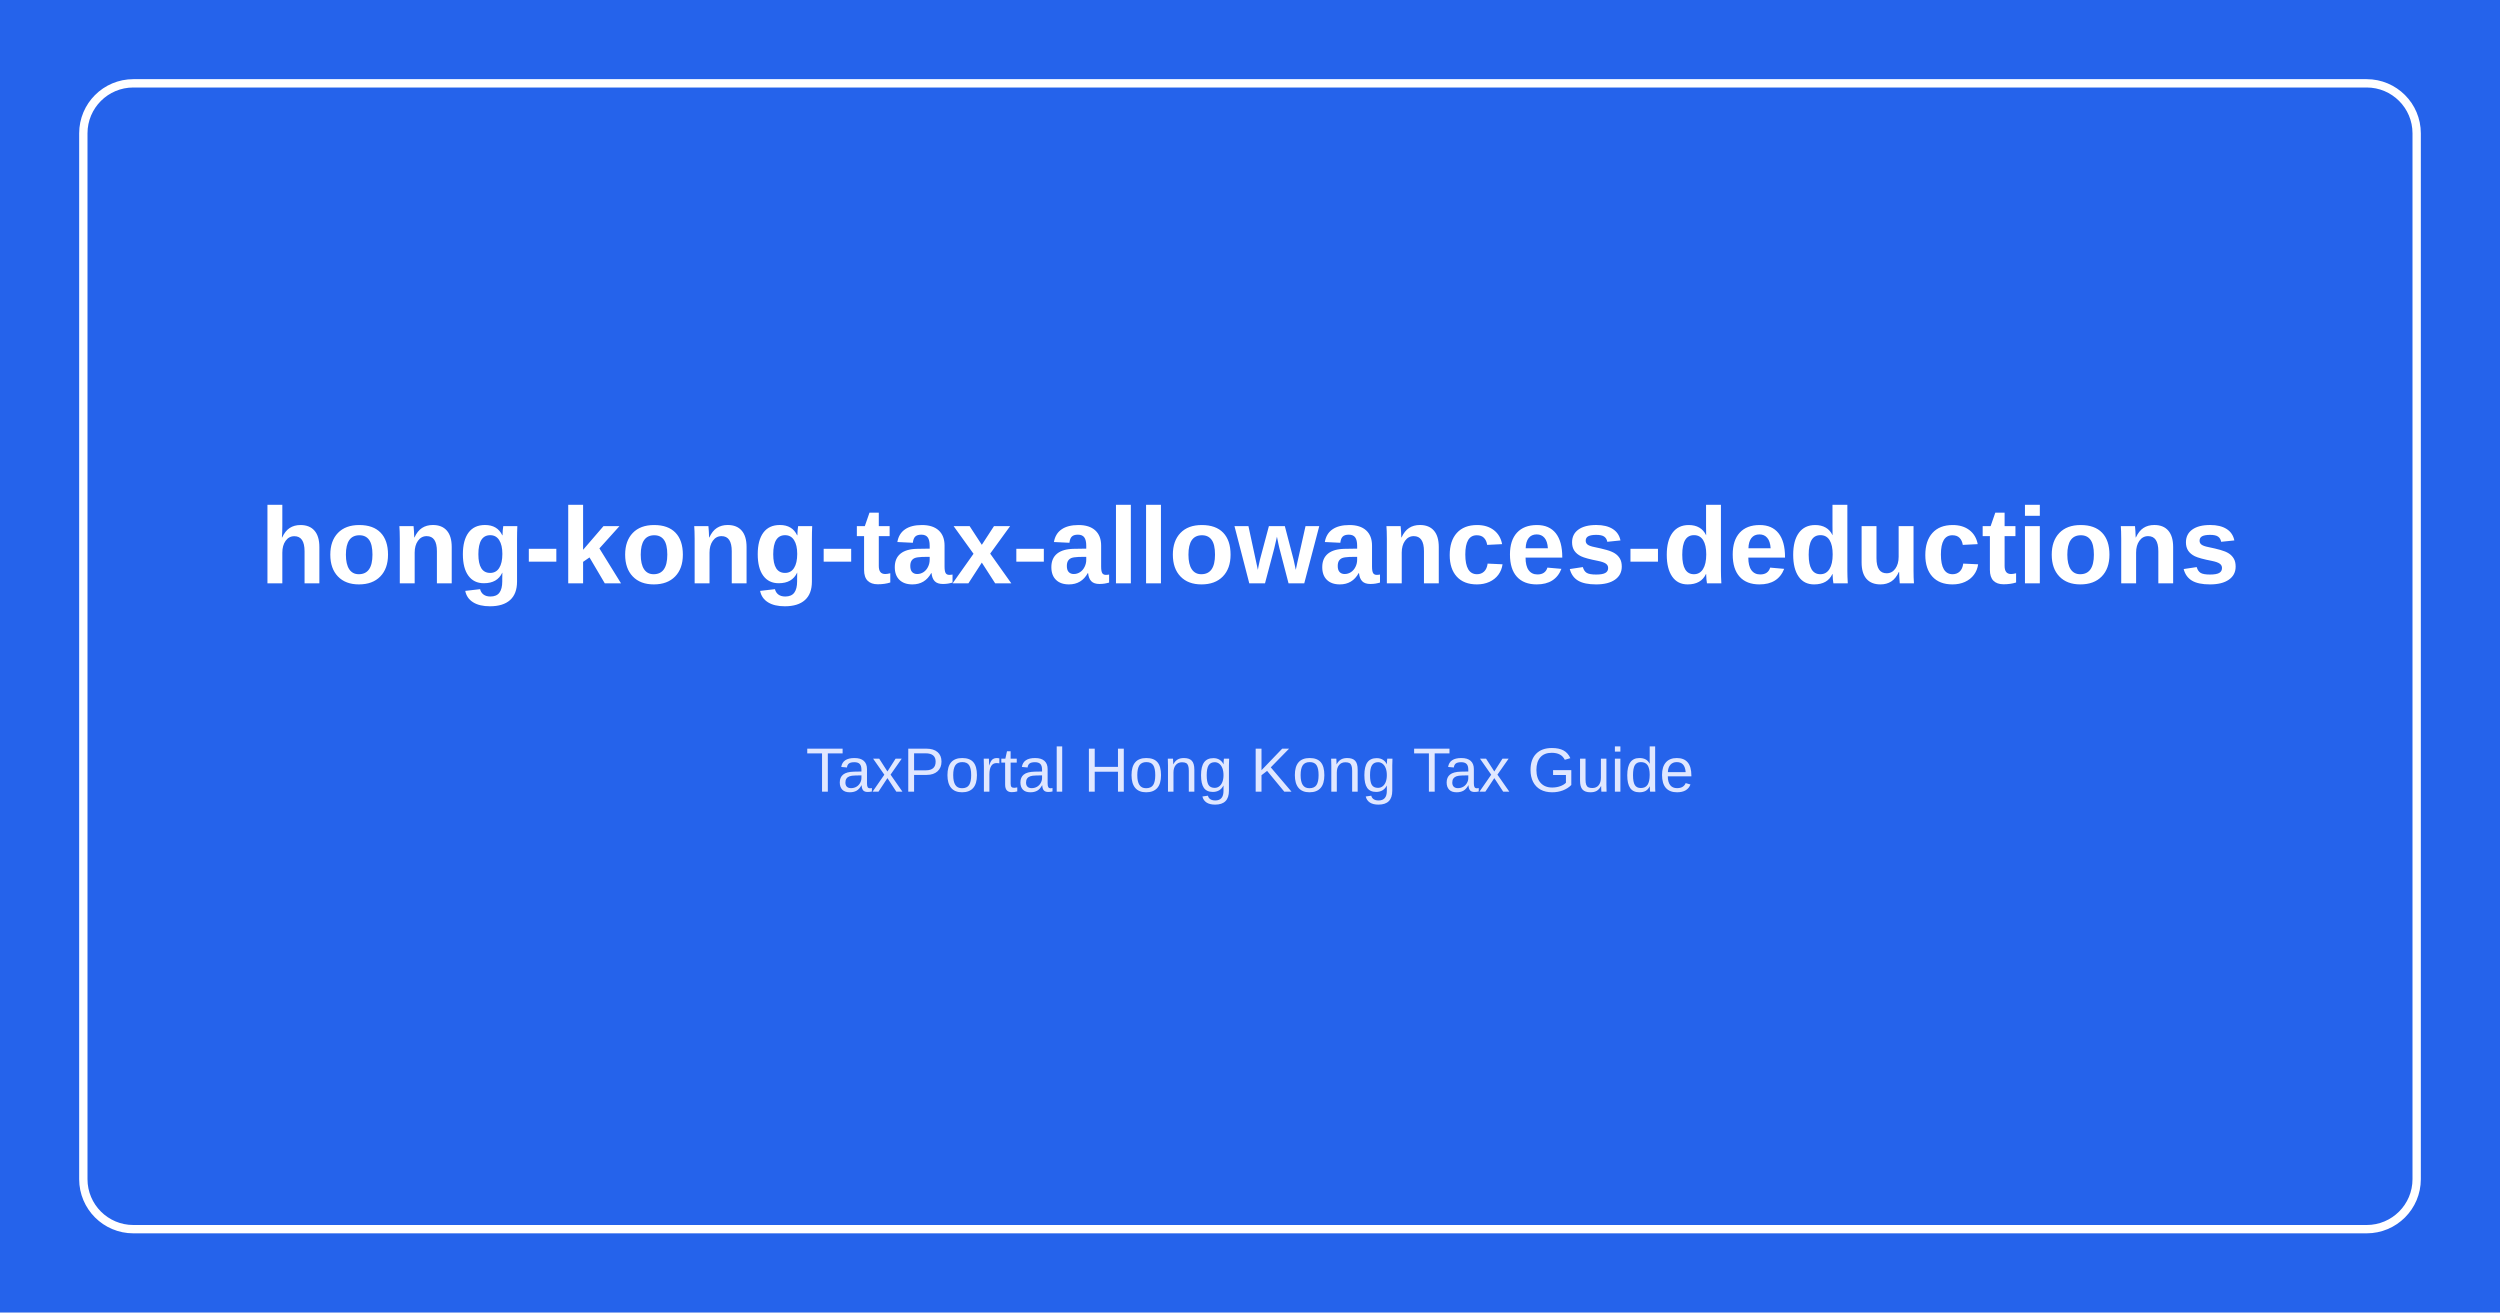
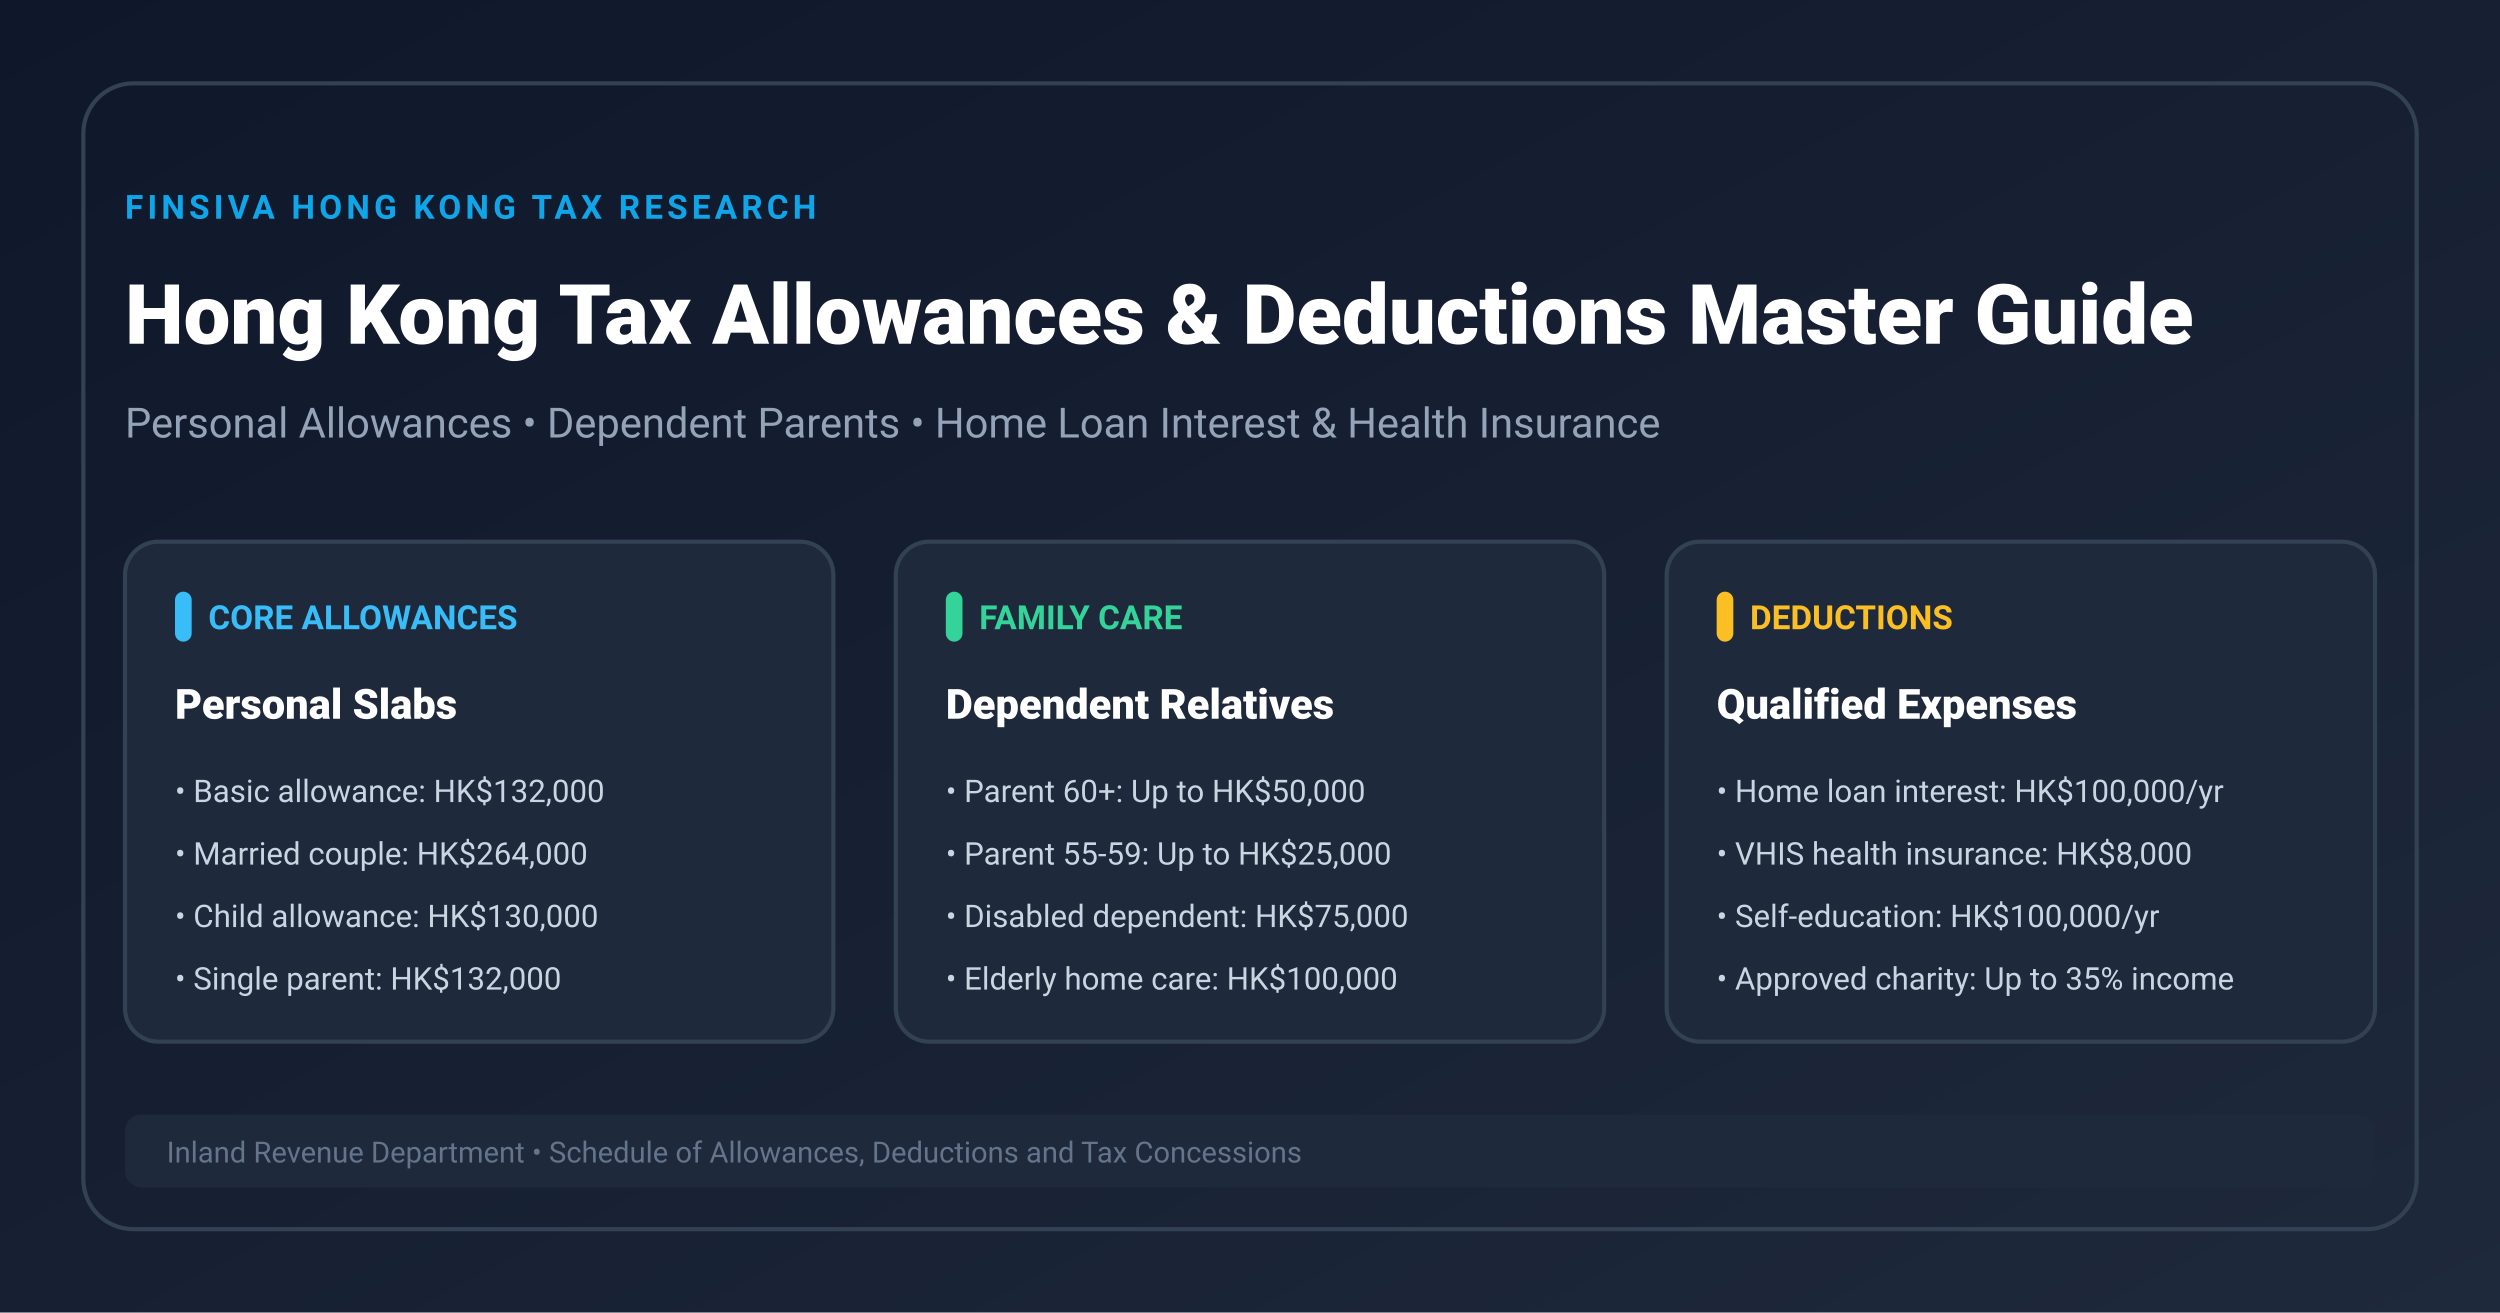
<svg xmlns="http://www.w3.org/2000/svg" width="1200" height="630" viewBox="0 0 1200 630">
-   <rect width="1200" height="630" fill="#2563eb" />
-   <rect x="40" y="40" width="1120" height="550" rx="24" fill="none" stroke="#ffffff" stroke-width="4" />
-   <text x="600" y="280" font-family="Arial, sans-serif" font-size="52" font-weight="bold" fill="#ffffff" text-anchor="middle">hong-kong-tax-allowances-deductions</text>
-   <text x="600" y="380" font-family="Arial, sans-serif" font-size="30" fill="#e0e7ff" text-anchor="middle">TaxPortal Hong Kong Tax Guide</text>
+   <defs>
+     <linearGradient id="bgGrad" x1="0%" y1="0%" x2="100%" y2="100%">
+       <stop offset="0%" stop-color="#0f172a" />
+       <stop offset="100%" stop-color="#1e293b" />
+     </linearGradient>
+   </defs>
+   <rect width="1200" height="630" fill="url(#bgGrad)" />
+   <rect x="40" y="40" width="1120" height="550" rx="24" fill="none" stroke="#334155" stroke-width="2" />
+   <text x="60" y="105" font-family="-apple-system, BlinkMacSystemFont, 'Segoe UI', Roboto, sans-serif" font-size="16" font-weight="700" fill="#0ea5e9" letter-spacing="2">FINSIVA HONG KONG TAX RESEARCH</text>
+   <text x="60" y="165" font-family="-apple-system, BlinkMacSystemFont, 'Segoe UI', Roboto, sans-serif" font-size="40" font-weight="800" fill="#ffffff">Hong Kong Tax Allowances &amp; Deductions Master Guide</text>
+   <text x="60" y="210" font-family="-apple-system, BlinkMacSystemFont, 'Segoe UI', Roboto, sans-serif" font-size="20" fill="#94a3b8">Personal Allowances • Dependent Parents • Home Loan Interest &amp; Health Insurance</text>
+   <g transform="translate(60, 260)">
+     <g transform="translate(0, 0)">
+       <rect x="0" y="0" width="340" height="240" rx="16" fill="#1e293b" stroke="#334155" stroke-width="2" />
+       <rect x="24" y="24" width="8" height="24" rx="4" fill="#38bdf8" />
+       <text x="40" y="42" font-family="-apple-system, BlinkMacSystemFont, 'Segoe UI', Roboto, sans-serif" font-size="16" font-weight="700" fill="#38bdf8">CORE ALLOWANCES</text>
+       <text x="24" y="85" font-family="-apple-system, BlinkMacSystemFont, 'Segoe UI', Roboto, sans-serif" font-size="20" font-weight="800" fill="#ffffff">Personal Slabs</text>
+       <text x="24" y="125" font-family="-apple-system, BlinkMacSystemFont, 'Segoe UI', Roboto, sans-serif" font-size="15" fill="#cbd5e1">• Basic allowance: HK$132,000</text>
+       <text x="24" y="155" font-family="-apple-system, BlinkMacSystemFont, 'Segoe UI', Roboto, sans-serif" font-size="15" fill="#cbd5e1">• Married couple: HK$264,000</text>
+       <text x="24" y="185" font-family="-apple-system, BlinkMacSystemFont, 'Segoe UI', Roboto, sans-serif" font-size="15" fill="#cbd5e1">• Child allowance: HK$130,000</text>
+       <text x="24" y="215" font-family="-apple-system, BlinkMacSystemFont, 'Segoe UI', Roboto, sans-serif" font-size="15" fill="#cbd5e1">• Single parent: HK$132,000</text>
+     </g>
+     <g transform="translate(370, 0)">
+       <rect x="0" y="0" width="340" height="240" rx="16" fill="#1e293b" stroke="#334155" stroke-width="2" />
+       <rect x="24" y="24" width="8" height="24" rx="4" fill="#34d399" />
+       <text x="40" y="42" font-family="-apple-system, BlinkMacSystemFont, 'Segoe UI', Roboto, sans-serif" font-size="16" font-weight="700" fill="#34d399">FAMILY CARE</text>
+       <text x="24" y="85" font-family="-apple-system, BlinkMacSystemFont, 'Segoe UI', Roboto, sans-serif" font-size="20" font-weight="800" fill="#ffffff">Dependent Relatives</text>
+       <text x="24" y="125" font-family="-apple-system, BlinkMacSystemFont, 'Segoe UI', Roboto, sans-serif" font-size="15" fill="#cbd5e1">• Parent 60+: Up to HK$50,000</text>
+       <text x="24" y="155" font-family="-apple-system, BlinkMacSystemFont, 'Segoe UI', Roboto, sans-serif" font-size="15" fill="#cbd5e1">• Parent 55-59: Up to HK$25,000</text>
+       <text x="24" y="185" font-family="-apple-system, BlinkMacSystemFont, 'Segoe UI', Roboto, sans-serif" font-size="15" fill="#cbd5e1">• Disabled dependent: HK$75,000</text>
+       <text x="24" y="215" font-family="-apple-system, BlinkMacSystemFont, 'Segoe UI', Roboto, sans-serif" font-size="15" fill="#cbd5e1">• Elderly home care: HK$100,000</text>
+     </g>
+     <g transform="translate(740, 0)">
+       <rect x="0" y="0" width="340" height="240" rx="16" fill="#1e293b" stroke="#334155" stroke-width="2" />
+       <rect x="24" y="24" width="8" height="24" rx="4" fill="#fbbf24" />
+       <text x="40" y="42" font-family="-apple-system, BlinkMacSystemFont, 'Segoe UI', Roboto, sans-serif" font-size="16" font-weight="700" fill="#fbbf24">DEDUCTIONS</text>
+       <text x="24" y="85" font-family="-apple-system, BlinkMacSystemFont, 'Segoe UI', Roboto, sans-serif" font-size="20" font-weight="800" fill="#ffffff">Qualified Expenses</text>
+       <text x="24" y="125" font-family="-apple-system, BlinkMacSystemFont, 'Segoe UI', Roboto, sans-serif" font-size="15" fill="#cbd5e1">• Home loan interest: HK$100,000/yr</text>
+       <text x="24" y="155" font-family="-apple-system, BlinkMacSystemFont, 'Segoe UI', Roboto, sans-serif" font-size="15" fill="#cbd5e1">• VHIS health insurance: HK$8,000</text>
+       <text x="24" y="185" font-family="-apple-system, BlinkMacSystemFont, 'Segoe UI', Roboto, sans-serif" font-size="15" fill="#cbd5e1">• Self-education: HK$100,000/yr</text>
+       <text x="24" y="215" font-family="-apple-system, BlinkMacSystemFont, 'Segoe UI', Roboto, sans-serif" font-size="15" fill="#cbd5e1">• Approved charity: Up to 35% income</text>
+     </g>
+   </g>
+   <rect x="60" y="535" width="1080" height="35" rx="8" fill="#1e293b" />
+   <text x="80" y="558" font-family="-apple-system, BlinkMacSystemFont, 'Segoe UI', Roboto, sans-serif" font-size="14" fill="#64748b">Inland Revenue Department • Schedule of Allowances, Deductions and Tax Concessions</text>
</svg>
